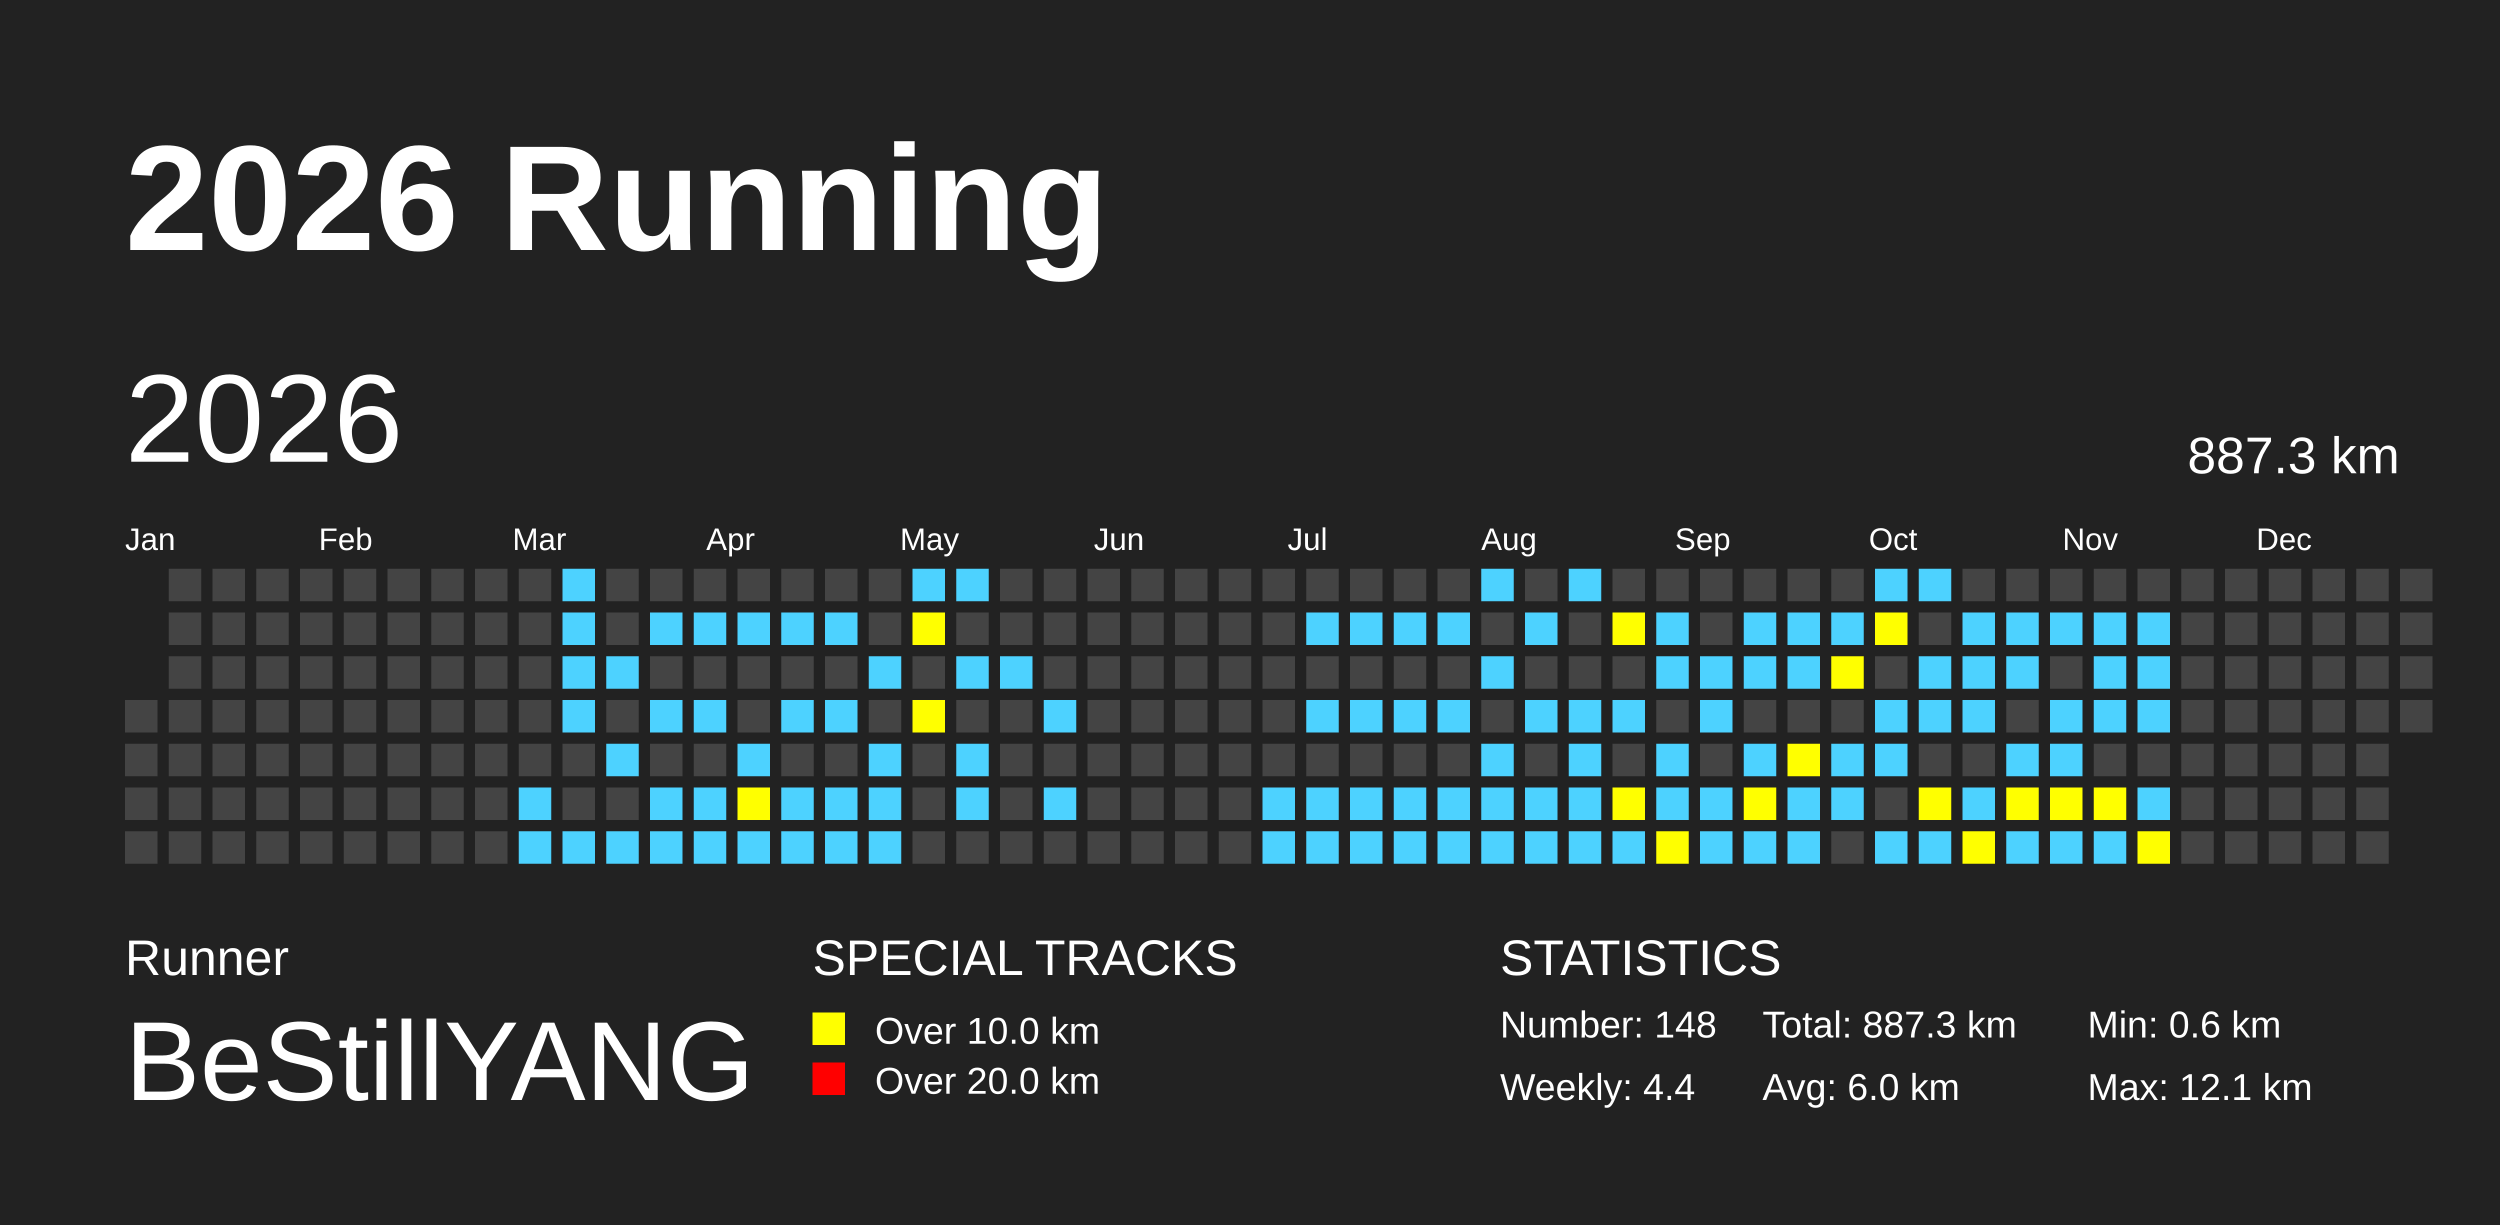
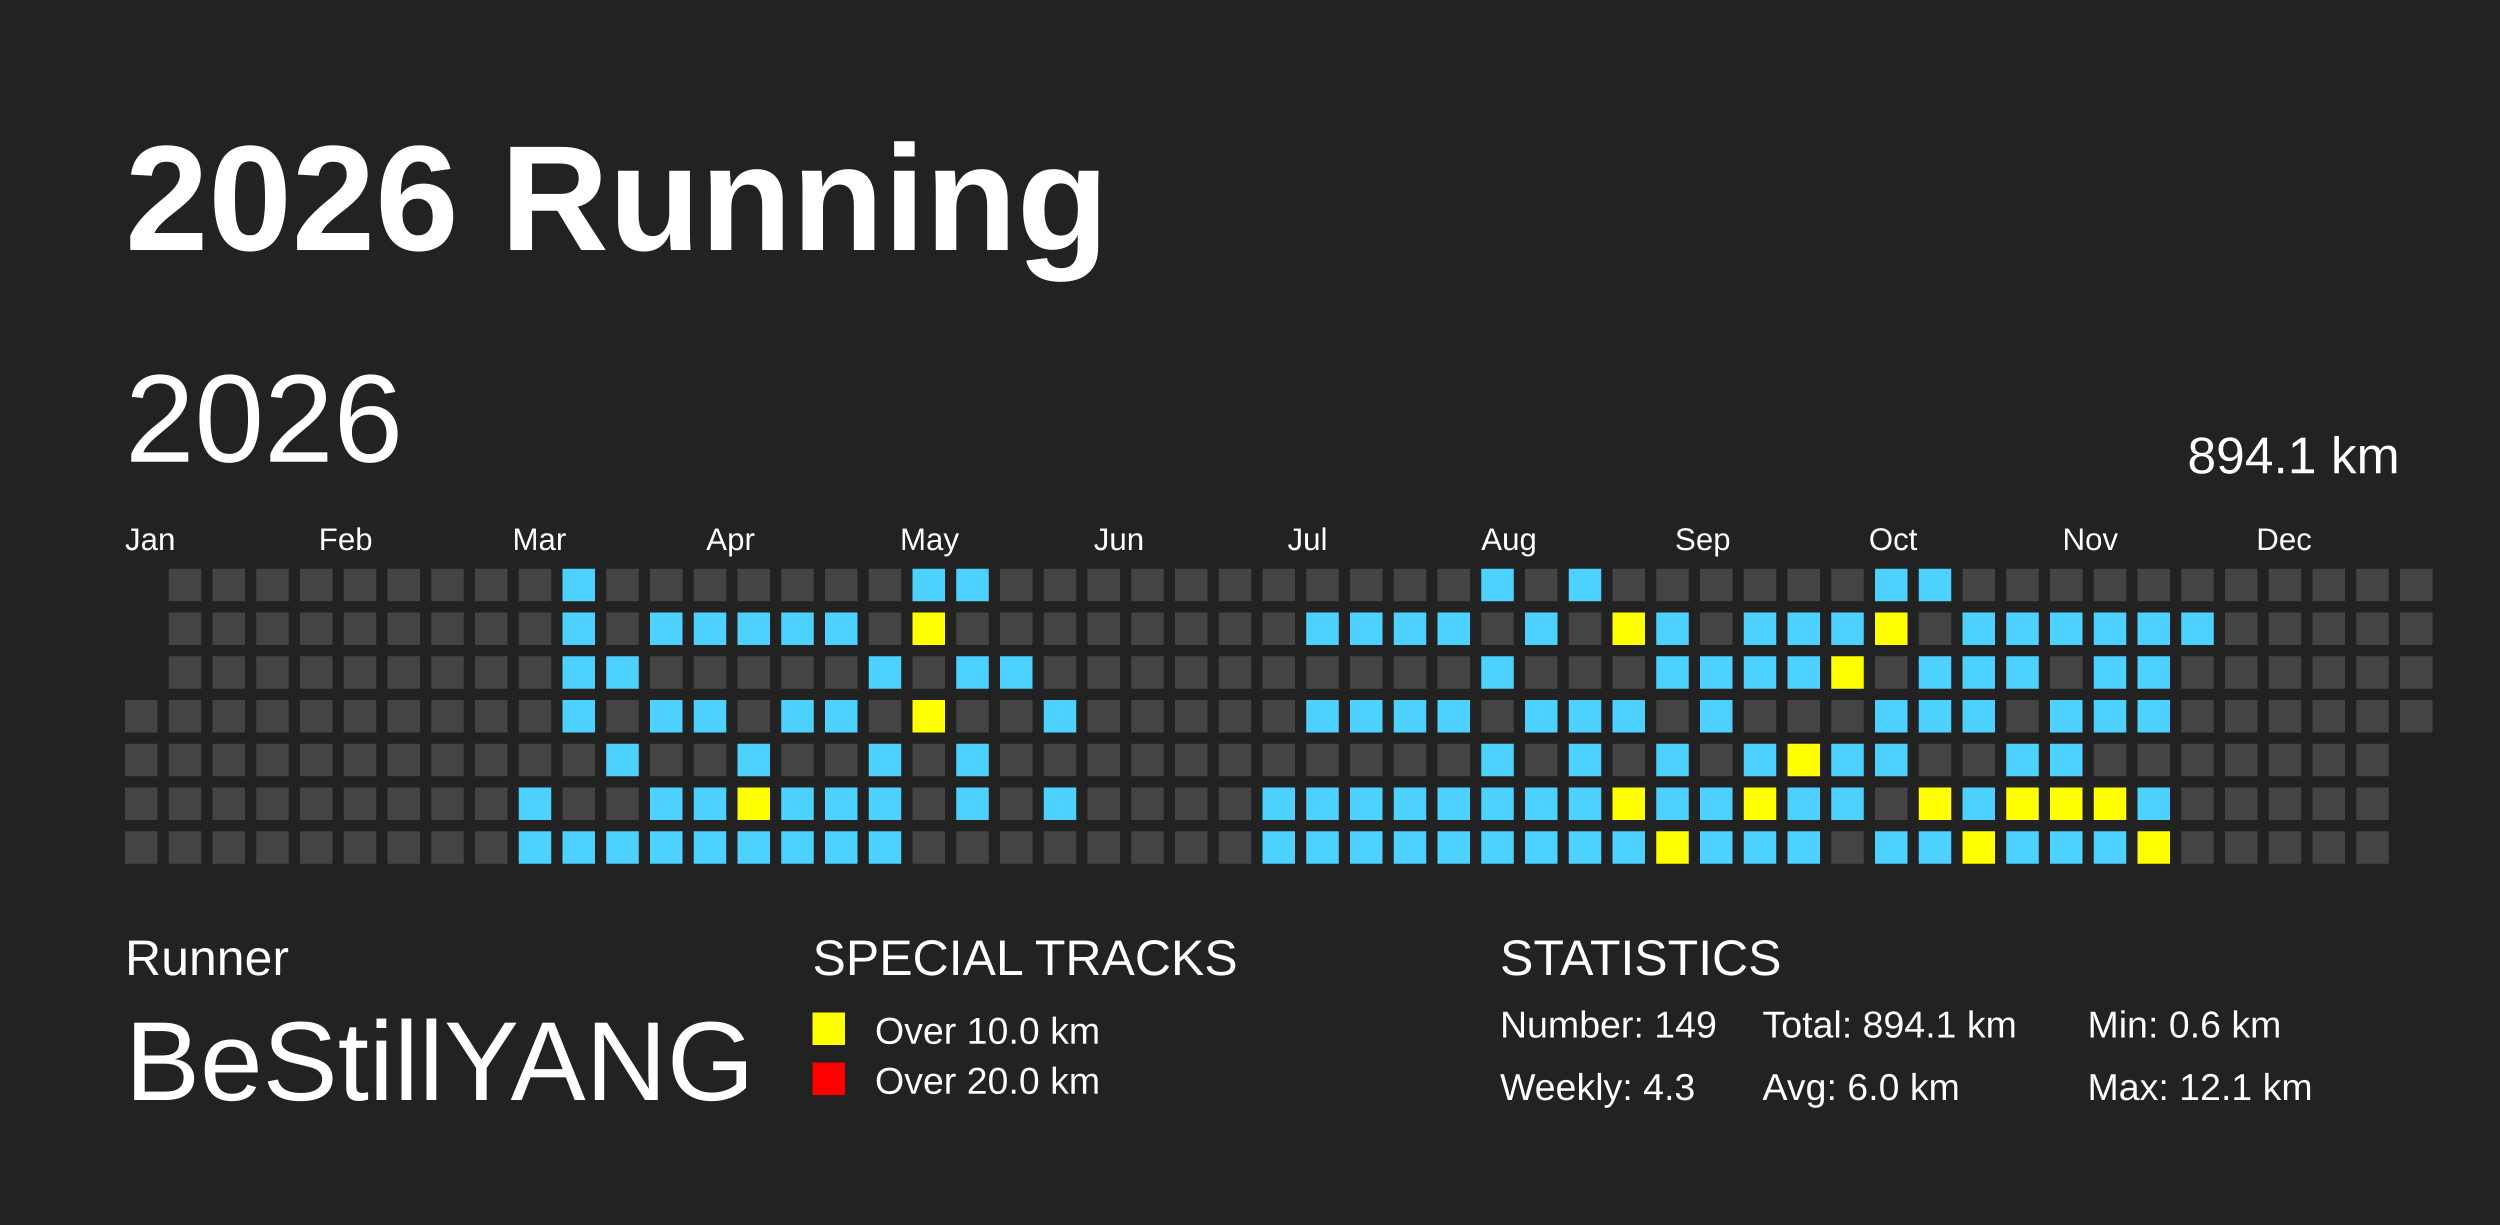
<svg xmlns="http://www.w3.org/2000/svg" baseProfile="full" height="98mm" version="1.1" viewBox="0,0,200,98" width="200mm">
  <defs>
    <pattern height="2" id="indoor-stripe" patternUnits="userSpaceOnUse" width="2">
      <line stroke="white" stroke-opacity="0.45" stroke-width="0.5" x1="0" x2="2" y1="2" y2="0" />
    </pattern>
  </defs>
  <rect fill="#222222" height="98" width="200" x="0" y="0" />
  <text fill="#FFFFFF" style="font-size:12px; font-family:Arial; font-weight:bold;" x="10" y="20">2026 Running</text>
  <text fill="#FFFFFF" style="font-size:4px; font-family:Arial" x="10" y="78">Runner</text>
  <text fill="#FFFFFF" style="font-size:9px; font-family:Arial" x="10" y="88">BeStillYANG</text>
  <text fill="#FFFFFF" style="font-size:4px; font-family:Arial" x="65" y="78">SPECIAL TRACKS</text>
  <rect fill="yellow" height="2.6" width="2.6" x="65" y="81" />
  <text fill="#FFFFFF" style="font-size:3px; font-family:Arial" x="70" y="83.5">Over 10.0 km</text>
  <rect fill="red" height="2.6" width="2.6" x="65" y="85" />
  <text fill="#FFFFFF" style="font-size:3px; font-family:Arial" x="70" y="87.5">Over 20.0 km</text>
  <text fill="#FFFFFF" style="font-size:4px; font-family:Arial" x="120" y="78">STATISTICS</text>
-   <text fill="#FFFFFF" style="font-size:3px; font-family:Arial" x="120" y="83">Number: 148</text>
-   <text fill="#FFFFFF" style="font-size:3px; font-family:Arial" x="120" y="88">Weekly: 4.4</text>
-   <text fill="#FFFFFF" style="font-size:3px; font-family:Arial" x="141" y="83">Total: 887.3 km</text>
+   <text fill="#FFFFFF" style="font-size:3px; font-family:Arial" x="120" y="83">Number: 149</text>
+   <text fill="#FFFFFF" style="font-size:3px; font-family:Arial" x="120" y="88">Weekly: 4.3</text>
+   <text fill="#FFFFFF" style="font-size:3px; font-family:Arial" x="141" y="83">Total: 894.1 km</text>
  <text fill="#FFFFFF" style="font-size:3px; font-family:Arial" x="141" y="88">Avg: 6.0 km</text>
  <text fill="#FFFFFF" style="font-size:3px; font-family:Arial" x="167" y="83">Min: 0.6 km</text>
  <text fill="#FFFFFF" style="font-size:3px; font-family:Arial" x="167" y="88">Max: 12.1 km</text>
  <text dominant-baseline="hanging" fill="#FFFFFF" style="font-size:10.0px; font-family:Arial;" x="10" y="30">2026</text>
-   <text dominant-baseline="hanging" fill="#FFFFFF" style="font-size:4.125px; font-family:Arial;" x="175" y="35">887.3 km</text>
+   <text dominant-baseline="hanging" fill="#FFFFFF" style="font-size:4.125px; font-family:Arial;" x="175" y="35">894.1 km</text>
  <text fill="#FFFFFF" style="font-size:2.5px; font-family:Arial" x="10.0" y="44">Jan</text>
  <text fill="#FFFFFF" style="font-size:2.5px; font-family:Arial" x="25.5" y="44">Feb</text>
  <text fill="#FFFFFF" style="font-size:2.5px; font-family:Arial" x="41.0" y="44">Mar</text>
  <text fill="#FFFFFF" style="font-size:2.5px; font-family:Arial" x="56.5" y="44">Apr</text>
  <text fill="#FFFFFF" style="font-size:2.5px; font-family:Arial" x="72.0" y="44">May</text>
  <text fill="#FFFFFF" style="font-size:2.5px; font-family:Arial" x="87.5" y="44">Jun</text>
  <text fill="#FFFFFF" style="font-size:2.5px; font-family:Arial" x="103.0" y="44">Jul</text>
  <text fill="#FFFFFF" style="font-size:2.5px; font-family:Arial" x="118.5" y="44">Aug</text>
  <text fill="#FFFFFF" style="font-size:2.5px; font-family:Arial" x="134.0" y="44">Sep</text>
  <text fill="#FFFFFF" style="font-size:2.5px; font-family:Arial" x="149.5" y="44">Oct</text>
  <text fill="#FFFFFF" style="font-size:2.5px; font-family:Arial" x="165.0" y="44">Nov</text>
  <text fill="#FFFFFF" style="font-size:2.5px; font-family:Arial" x="180.5" y="44">Dec</text>
  <rect fill="#444444" height="2.6" width="2.6" x="10.0" y="56.0" />
  <rect fill="#444444" height="2.6" width="2.6" x="10.0" y="59.5" />
  <rect fill="#444444" height="2.6" width="2.6" x="10.0" y="63.0" />
  <rect fill="#444444" height="2.6" width="2.6" x="10.0" y="66.5" />
  <rect fill="#444444" height="2.6" width="2.6" x="13.5" y="45.5" />
  <rect fill="#444444" height="2.6" width="2.6" x="13.5" y="49.0" />
  <rect fill="#444444" height="2.6" width="2.6" x="13.5" y="52.5" />
  <rect fill="#444444" height="2.6" width="2.6" x="13.5" y="56.0" />
  <rect fill="#444444" height="2.6" width="2.6" x="13.5" y="59.5" />
  <rect fill="#444444" height="2.6" width="2.6" x="13.5" y="63.0" />
  <rect fill="#444444" height="2.6" width="2.6" x="13.5" y="66.5" />
  <rect fill="#444444" height="2.6" width="2.6" x="17.0" y="45.5" />
  <rect fill="#444444" height="2.6" width="2.6" x="17.0" y="49.0" />
  <rect fill="#444444" height="2.6" width="2.6" x="17.0" y="52.5" />
  <rect fill="#444444" height="2.6" width="2.6" x="17.0" y="56.0" />
  <rect fill="#444444" height="2.6" width="2.6" x="17.0" y="59.5" />
  <rect fill="#444444" height="2.6" width="2.6" x="17.0" y="63.0" />
  <rect fill="#444444" height="2.6" width="2.6" x="17.0" y="66.5" />
  <rect fill="#444444" height="2.6" width="2.6" x="20.5" y="45.5" />
  <rect fill="#444444" height="2.6" width="2.6" x="20.5" y="49.0" />
  <rect fill="#444444" height="2.6" width="2.6" x="20.5" y="52.5" />
  <rect fill="#444444" height="2.6" width="2.6" x="20.5" y="56.0" />
  <rect fill="#444444" height="2.6" width="2.6" x="20.5" y="59.5" />
  <rect fill="#444444" height="2.6" width="2.6" x="20.5" y="63.0" />
  <rect fill="#444444" height="2.6" width="2.6" x="20.5" y="66.5" />
  <rect fill="#444444" height="2.6" width="2.6" x="24.0" y="45.5" />
  <rect fill="#444444" height="2.6" width="2.6" x="24.0" y="49.0" />
  <rect fill="#444444" height="2.6" width="2.6" x="24.0" y="52.5" />
  <rect fill="#444444" height="2.6" width="2.6" x="24.0" y="56.0" />
  <rect fill="#444444" height="2.6" width="2.6" x="24.0" y="59.5" />
  <rect fill="#444444" height="2.6" width="2.6" x="24.0" y="63.0" />
  <rect fill="#444444" height="2.6" width="2.6" x="24.0" y="66.5" />
  <rect fill="#444444" height="2.6" width="2.6" x="27.5" y="45.5" />
  <rect fill="#444444" height="2.6" width="2.6" x="27.5" y="49.0" />
  <rect fill="#444444" height="2.6" width="2.6" x="27.5" y="52.5" />
  <rect fill="#444444" height="2.6" width="2.6" x="27.5" y="56.0" />
  <rect fill="#444444" height="2.6" width="2.6" x="27.5" y="59.5" />
  <rect fill="#444444" height="2.6" width="2.6" x="27.5" y="63.0" />
  <rect fill="#444444" height="2.6" width="2.6" x="27.5" y="66.5" />
  <rect fill="#444444" height="2.6" width="2.6" x="31.0" y="45.5" />
  <rect fill="#444444" height="2.6" width="2.6" x="31.0" y="49.0" />
  <rect fill="#444444" height="2.6" width="2.6" x="31.0" y="52.5" />
  <rect fill="#444444" height="2.6" width="2.6" x="31.0" y="56.0" />
  <rect fill="#444444" height="2.6" width="2.6" x="31.0" y="59.5" />
  <rect fill="#444444" height="2.6" width="2.6" x="31.0" y="63.0" />
  <rect fill="#444444" height="2.6" width="2.6" x="31.0" y="66.5" />
  <rect fill="#444444" height="2.6" width="2.6" x="34.5" y="45.5" />
  <rect fill="#444444" height="2.6" width="2.6" x="34.5" y="49.0" />
  <rect fill="#444444" height="2.6" width="2.6" x="34.5" y="52.5" />
  <rect fill="#444444" height="2.6" width="2.6" x="34.5" y="56.0" />
  <rect fill="#444444" height="2.6" width="2.6" x="34.5" y="59.5" />
  <rect fill="#444444" height="2.6" width="2.6" x="34.5" y="63.0" />
  <rect fill="#444444" height="2.6" width="2.6" x="34.5" y="66.5" />
  <rect fill="#444444" height="2.6" width="2.6" x="38.0" y="45.5" />
  <rect fill="#444444" height="2.6" width="2.6" x="38.0" y="49.0" />
  <rect fill="#444444" height="2.6" width="2.6" x="38.0" y="52.5" />
  <rect fill="#444444" height="2.6" width="2.6" x="38.0" y="56.0" />
  <rect fill="#444444" height="2.6" width="2.6" x="38.0" y="59.5" />
  <rect fill="#444444" height="2.6" width="2.6" x="38.0" y="63.0" />
  <rect fill="#444444" height="2.6" width="2.6" x="38.0" y="66.5" />
  <rect fill="#444444" height="2.6" width="2.6" x="41.5" y="45.5" />
  <rect fill="#444444" height="2.6" width="2.6" x="41.5" y="49.0" />
  <rect fill="#444444" height="2.6" width="2.6" x="41.5" y="52.5" />
  <rect fill="#444444" height="2.6" width="2.6" x="41.5" y="56.0" />
  <rect fill="#444444" height="2.6" width="2.6" x="41.5" y="59.5" />
  <rect fill="#4DD2FF" height="2.6" width="2.6" x="41.5" y="63.0" />
  <rect fill="#4DD2FF" height="2.6" width="2.6" x="41.5" y="66.5" />
  <rect fill="#4DD2FF" height="2.6" width="2.6" x="45.0" y="45.5" />
  <rect fill="#4DD2FF" height="2.6" width="2.6" x="45.0" y="49.0" />
  <rect fill="#4DD2FF" height="2.6" width="2.6" x="45.0" y="52.5" />
  <rect fill="#4DD2FF" height="2.6" width="2.6" x="45.0" y="56.0" />
  <rect fill="#444444" height="2.6" width="2.6" x="45.0" y="59.5" />
  <rect fill="#444444" height="2.6" width="2.6" x="45.0" y="63.0" />
  <rect fill="#4DD2FF" height="2.6" width="2.6" x="45.0" y="66.5" />
  <rect fill="#444444" height="2.6" width="2.6" x="48.5" y="45.5" />
  <rect fill="#444444" height="2.6" width="2.6" x="48.5" y="49.0" />
  <rect fill="#4DD2FF" height="2.6" width="2.6" x="48.5" y="52.5" />
  <rect fill="#444444" height="2.6" width="2.6" x="48.5" y="56.0" />
  <rect fill="#4DD2FF" height="2.6" width="2.6" x="48.5" y="59.5" />
  <rect fill="#444444" height="2.6" width="2.6" x="48.5" y="63.0" />
  <rect fill="#4DD2FF" height="2.6" width="2.6" x="48.5" y="66.5" />
  <rect fill="#444444" height="2.6" width="2.6" x="52.0" y="45.5" />
  <rect fill="#4DD2FF" height="2.6" width="2.6" x="52.0" y="49.0" />
  <rect fill="#444444" height="2.6" width="2.6" x="52.0" y="52.5" />
  <rect fill="#4DD2FF" height="2.6" width="2.6" x="52.0" y="56.0" />
  <rect fill="#444444" height="2.6" width="2.6" x="52.0" y="59.5" />
  <rect fill="#4DD2FF" height="2.6" width="2.6" x="52.0" y="63.0" />
  <rect fill="#4DD2FF" height="2.6" width="2.6" x="52.0" y="66.5" />
  <rect fill="#444444" height="2.6" width="2.6" x="55.5" y="45.5" />
  <rect fill="#4DD2FF" height="2.6" width="2.6" x="55.5" y="49.0" />
  <rect fill="#444444" height="2.6" width="2.6" x="55.5" y="52.5" />
  <rect fill="#4DD2FF" height="2.6" width="2.6" x="55.5" y="56.0" />
  <rect fill="#444444" height="2.6" width="2.6" x="55.5" y="59.5" />
  <rect fill="#4DD2FF" height="2.6" width="2.6" x="55.5" y="63.0" />
  <rect fill="#4DD2FF" height="2.6" width="2.6" x="55.5" y="66.5" />
  <rect fill="#444444" height="2.6" width="2.6" x="59.0" y="45.5" />
  <rect fill="#4DD2FF" height="2.6" width="2.6" x="59.0" y="49.0" />
  <rect fill="#444444" height="2.6" width="2.6" x="59.0" y="52.5" />
  <rect fill="#444444" height="2.6" width="2.6" x="59.0" y="56.0" />
  <rect fill="#4DD2FF" height="2.6" width="2.6" x="59.0" y="59.5" />
  <rect fill="yellow" height="2.6" width="2.6" x="59.0" y="63.0" />
  <rect fill="#4DD2FF" height="2.6" width="2.6" x="59.0" y="66.5" />
  <rect fill="#444444" height="2.6" width="2.6" x="62.5" y="45.5" />
  <rect fill="#4DD2FF" height="2.6" width="2.6" x="62.5" y="49.0" />
  <rect fill="#444444" height="2.6" width="2.6" x="62.5" y="52.5" />
  <rect fill="#4DD2FF" height="2.6" width="2.6" x="62.5" y="56.0" />
  <rect fill="#444444" height="2.6" width="2.6" x="62.5" y="59.5" />
  <rect fill="#4DD2FF" height="2.6" width="2.6" x="62.5" y="63.0" />
  <rect fill="#4DD2FF" height="2.6" width="2.6" x="62.5" y="66.5" />
  <rect fill="#444444" height="2.6" width="2.6" x="66.0" y="45.5" />
  <rect fill="#4DD2FF" height="2.6" width="2.6" x="66.0" y="49.0" />
  <rect fill="#444444" height="2.6" width="2.6" x="66.0" y="52.5" />
  <rect fill="#4DD2FF" height="2.6" width="2.6" x="66.0" y="56.0" />
  <rect fill="#444444" height="2.6" width="2.6" x="66.0" y="59.5" />
  <rect fill="#4DD2FF" height="2.6" width="2.6" x="66.0" y="63.0" />
  <rect fill="#4DD2FF" height="2.6" width="2.6" x="66.0" y="66.5" />
  <rect fill="#444444" height="2.6" width="2.6" x="69.5" y="45.5" />
  <rect fill="#444444" height="2.6" width="2.6" x="69.5" y="49.0" />
  <rect fill="#4DD2FF" height="2.6" width="2.6" x="69.5" y="52.5" />
  <rect fill="#444444" height="2.6" width="2.6" x="69.5" y="56.0" />
  <rect fill="#4DD2FF" height="2.6" width="2.6" x="69.5" y="59.5" />
  <rect fill="#4DD2FF" height="2.6" width="2.6" x="69.5" y="63.0" />
  <rect fill="#4DD2FF" height="2.6" width="2.6" x="69.5" y="66.5" />
  <rect fill="#4DD2FF" height="2.6" width="2.6" x="73.0" y="45.5" />
  <rect fill="yellow" height="2.6" width="2.6" x="73.0" y="49.0" />
  <rect fill="#444444" height="2.6" width="2.6" x="73.0" y="52.5" />
  <rect fill="yellow" height="2.6" width="2.6" x="73.0" y="56.0" />
  <rect fill="#444444" height="2.6" width="2.6" x="73.0" y="59.5" />
  <rect fill="#444444" height="2.6" width="2.6" x="73.0" y="63.0" />
  <rect fill="#444444" height="2.6" width="2.6" x="73.0" y="66.5" />
  <rect fill="#4DD2FF" height="2.6" width="2.6" x="76.5" y="45.5" />
  <rect fill="#444444" height="2.6" width="2.6" x="76.5" y="49.0" />
  <rect fill="#4DD2FF" height="2.6" width="2.6" x="76.5" y="52.5" />
  <rect fill="#444444" height="2.6" width="2.6" x="76.5" y="56.0" />
  <rect fill="#4DD2FF" height="2.6" width="2.6" x="76.5" y="59.5" />
  <rect fill="#4DD2FF" height="2.6" width="2.6" x="76.5" y="63.0" />
  <rect fill="#444444" height="2.6" width="2.6" x="76.5" y="66.5" />
  <rect fill="#444444" height="2.6" width="2.6" x="80.0" y="45.5" />
  <rect fill="#444444" height="2.6" width="2.6" x="80.0" y="49.0" />
  <rect fill="#4DD2FF" height="2.6" width="2.6" x="80.0" y="52.5" />
  <rect fill="#444444" height="2.6" width="2.6" x="80.0" y="56.0" />
  <rect fill="#444444" height="2.6" width="2.6" x="80.0" y="59.5" />
  <rect fill="#444444" height="2.6" width="2.6" x="80.0" y="63.0" />
  <rect fill="#444444" height="2.6" width="2.6" x="80.0" y="66.5" />
  <rect fill="#444444" height="2.6" width="2.6" x="83.5" y="45.5" />
  <rect fill="#444444" height="2.6" width="2.6" x="83.5" y="49.0" />
  <rect fill="#444444" height="2.6" width="2.6" x="83.5" y="52.5" />
  <rect fill="#4DD2FF" height="2.6" width="2.6" x="83.5" y="56.0" />
  <rect fill="#444444" height="2.6" width="2.6" x="83.5" y="59.5" />
  <rect fill="#4DD2FF" height="2.6" width="2.6" x="83.5" y="63.0" />
  <rect fill="#444444" height="2.6" width="2.6" x="83.5" y="66.5" />
  <rect fill="#444444" height="2.6" width="2.6" x="87.0" y="45.5" />
  <rect fill="#444444" height="2.6" width="2.6" x="87.0" y="49.0" />
  <rect fill="#444444" height="2.6" width="2.6" x="87.0" y="52.5" />
  <rect fill="#444444" height="2.6" width="2.6" x="87.0" y="56.0" />
  <rect fill="#444444" height="2.6" width="2.6" x="87.0" y="59.5" />
  <rect fill="#444444" height="2.6" width="2.6" x="87.0" y="63.0" />
  <rect fill="#444444" height="2.6" width="2.6" x="87.0" y="66.5" />
  <rect fill="#444444" height="2.6" width="2.6" x="90.5" y="45.5" />
  <rect fill="#444444" height="2.6" width="2.6" x="90.5" y="49.0" />
  <rect fill="#444444" height="2.6" width="2.6" x="90.5" y="52.5" />
  <rect fill="#444444" height="2.6" width="2.6" x="90.5" y="56.0" />
  <rect fill="#444444" height="2.6" width="2.6" x="90.5" y="59.5" />
  <rect fill="#444444" height="2.6" width="2.6" x="90.5" y="63.0" />
  <rect fill="#444444" height="2.6" width="2.6" x="90.5" y="66.5" />
  <rect fill="#444444" height="2.6" width="2.6" x="94.0" y="45.5" />
  <rect fill="#444444" height="2.6" width="2.6" x="94.0" y="49.0" />
  <rect fill="#444444" height="2.6" width="2.6" x="94.0" y="52.5" />
  <rect fill="#444444" height="2.6" width="2.6" x="94.0" y="56.0" />
  <rect fill="#444444" height="2.6" width="2.6" x="94.0" y="59.5" />
  <rect fill="#444444" height="2.6" width="2.6" x="94.0" y="63.0" />
  <rect fill="#444444" height="2.6" width="2.6" x="94.0" y="66.5" />
  <rect fill="#444444" height="2.6" width="2.6" x="97.5" y="45.5" />
  <rect fill="#444444" height="2.6" width="2.6" x="97.5" y="49.0" />
  <rect fill="#444444" height="2.6" width="2.6" x="97.5" y="52.5" />
  <rect fill="#444444" height="2.6" width="2.6" x="97.5" y="56.0" />
  <rect fill="#444444" height="2.6" width="2.6" x="97.5" y="59.5" />
  <rect fill="#444444" height="2.6" width="2.6" x="97.5" y="63.0" />
  <rect fill="#444444" height="2.6" width="2.6" x="97.5" y="66.5" />
  <rect fill="#444444" height="2.6" width="2.6" x="101.0" y="45.5" />
  <rect fill="#444444" height="2.6" width="2.6" x="101.0" y="49.0" />
  <rect fill="#444444" height="2.6" width="2.6" x="101.0" y="52.5" />
  <rect fill="#444444" height="2.6" width="2.6" x="101.0" y="56.0" />
  <rect fill="#444444" height="2.6" width="2.6" x="101.0" y="59.5" />
  <rect fill="#4DD2FF" height="2.6" width="2.6" x="101.0" y="63.0" />
  <rect fill="#4DD2FF" height="2.6" width="2.6" x="101.0" y="66.5" />
  <rect fill="#444444" height="2.6" width="2.6" x="104.5" y="45.5" />
  <rect fill="#4DD2FF" height="2.6" width="2.6" x="104.5" y="49.0" />
  <rect fill="#444444" height="2.6" width="2.6" x="104.5" y="52.5" />
  <rect fill="#4DD2FF" height="2.6" width="2.6" x="104.5" y="56.0" />
  <rect fill="#444444" height="2.6" width="2.6" x="104.5" y="59.5" />
  <rect fill="#4DD2FF" height="2.6" width="2.6" x="104.5" y="63.0" />
  <rect fill="#4DD2FF" height="2.6" width="2.6" x="104.5" y="66.5" />
  <rect fill="#444444" height="2.6" width="2.6" x="108.0" y="45.5" />
  <rect fill="#4DD2FF" height="2.6" width="2.6" x="108.0" y="49.0" />
  <rect fill="#444444" height="2.6" width="2.6" x="108.0" y="52.5" />
  <rect fill="#4DD2FF" height="2.6" width="2.6" x="108.0" y="56.0" />
  <rect fill="#444444" height="2.6" width="2.6" x="108.0" y="59.5" />
  <rect fill="#4DD2FF" height="2.6" width="2.6" x="108.0" y="63.0" />
  <rect fill="#4DD2FF" height="2.6" width="2.6" x="108.0" y="66.5" />
  <rect fill="#444444" height="2.6" width="2.6" x="111.5" y="45.5" />
  <rect fill="#4DD2FF" height="2.6" width="2.6" x="111.5" y="49.0" />
  <rect fill="#444444" height="2.6" width="2.6" x="111.5" y="52.5" />
  <rect fill="#4DD2FF" height="2.6" width="2.6" x="111.5" y="56.0" />
  <rect fill="#444444" height="2.6" width="2.6" x="111.5" y="59.5" />
  <rect fill="#4DD2FF" height="2.6" width="2.6" x="111.5" y="63.0" />
  <rect fill="#4DD2FF" height="2.6" width="2.6" x="111.5" y="66.5" />
  <rect fill="#444444" height="2.6" width="2.6" x="115.0" y="45.5" />
  <rect fill="#4DD2FF" height="2.6" width="2.6" x="115.0" y="49.0" />
  <rect fill="#444444" height="2.6" width="2.6" x="115.0" y="52.5" />
  <rect fill="#4DD2FF" height="2.6" width="2.6" x="115.0" y="56.0" />
  <rect fill="#444444" height="2.6" width="2.6" x="115.0" y="59.5" />
  <rect fill="#4DD2FF" height="2.6" width="2.6" x="115.0" y="63.0" />
  <rect fill="#4DD2FF" height="2.6" width="2.6" x="115.0" y="66.5" />
  <rect fill="#4DD2FF" height="2.6" width="2.6" x="118.5" y="45.5" />
  <rect fill="#444444" height="2.6" width="2.6" x="118.5" y="49.0" />
  <rect fill="#4DD2FF" height="2.6" width="2.6" x="118.5" y="52.5" />
  <rect fill="#444444" height="2.6" width="2.6" x="118.5" y="56.0" />
  <rect fill="#4DD2FF" height="2.6" width="2.6" x="118.5" y="59.5" />
  <rect fill="#4DD2FF" height="2.6" width="2.6" x="118.5" y="63.0" />
  <rect fill="#4DD2FF" height="2.6" width="2.6" x="118.5" y="66.5" />
  <rect fill="#444444" height="2.6" width="2.6" x="122.0" y="45.5" />
  <rect fill="#4DD2FF" height="2.6" width="2.6" x="122.0" y="49.0" />
  <rect fill="#444444" height="2.6" width="2.6" x="122.0" y="52.5" />
  <rect fill="#4DD2FF" height="2.6" width="2.6" x="122.0" y="56.0" />
  <rect fill="#444444" height="2.6" width="2.6" x="122.0" y="59.5" />
  <rect fill="#4DD2FF" height="2.6" width="2.6" x="122.0" y="63.0" />
  <rect fill="#4DD2FF" height="2.6" width="2.6" x="122.0" y="66.5" />
  <rect fill="#4DD2FF" height="2.6" width="2.6" x="125.5" y="45.5" />
  <rect fill="#444444" height="2.6" width="2.6" x="125.5" y="49.0" />
  <rect fill="#444444" height="2.6" width="2.6" x="125.5" y="52.5" />
  <rect fill="#4DD2FF" height="2.6" width="2.6" x="125.5" y="56.0" />
  <rect fill="#4DD2FF" height="2.6" width="2.6" x="125.5" y="59.5" />
  <rect fill="#4DD2FF" height="2.6" width="2.6" x="125.5" y="63.0" />
  <rect fill="#4DD2FF" height="2.6" width="2.6" x="125.5" y="66.5" />
  <rect fill="#444444" height="2.6" width="2.6" x="129.0" y="45.5" />
  <rect fill="yellow" height="2.6" width="2.6" x="129.0" y="49.0" />
  <rect fill="#444444" height="2.6" width="2.6" x="129.0" y="52.5" />
  <rect fill="#4DD2FF" height="2.6" width="2.6" x="129.0" y="56.0" />
  <rect fill="#444444" height="2.6" width="2.6" x="129.0" y="59.5" />
  <rect fill="yellow" height="2.6" width="2.6" x="129.0" y="63.0" />
  <rect fill="#4DD2FF" height="2.6" width="2.6" x="129.0" y="66.5" />
  <rect fill="#444444" height="2.6" width="2.6" x="132.5" y="45.5" />
  <rect fill="#4DD2FF" height="2.6" width="2.6" x="132.5" y="49.0" />
  <rect fill="#4DD2FF" height="2.6" width="2.6" x="132.5" y="52.5" />
  <rect fill="#444444" height="2.6" width="2.6" x="132.5" y="56.0" />
  <rect fill="#4DD2FF" height="2.6" width="2.6" x="132.5" y="59.5" />
  <rect fill="#4DD2FF" height="2.6" width="2.6" x="132.5" y="63.0" />
  <rect fill="yellow" height="2.6" width="2.6" x="132.5" y="66.5" />
  <rect fill="#444444" height="2.6" width="2.6" x="136.0" y="45.5" />
  <rect fill="#444444" height="2.6" width="2.6" x="136.0" y="49.0" />
  <rect fill="#4DD2FF" height="2.6" width="2.6" x="136.0" y="52.5" />
  <rect fill="#4DD2FF" height="2.6" width="2.6" x="136.0" y="56.0" />
  <rect fill="#444444" height="2.6" width="2.6" x="136.0" y="59.5" />
  <rect fill="#4DD2FF" height="2.6" width="2.6" x="136.0" y="63.0" />
  <rect fill="#4DD2FF" height="2.6" width="2.6" x="136.0" y="66.5" />
  <rect fill="#444444" height="2.6" width="2.6" x="139.5" y="45.5" />
  <rect fill="#4DD2FF" height="2.6" width="2.6" x="139.5" y="49.0" />
  <rect fill="#4DD2FF" height="2.6" width="2.6" x="139.5" y="52.5" />
  <rect fill="#444444" height="2.6" width="2.6" x="139.5" y="56.0" />
  <rect fill="#4DD2FF" height="2.6" width="2.6" x="139.5" y="59.5" />
  <rect fill="yellow" height="2.6" width="2.6" x="139.5" y="63.0" />
  <rect fill="#4DD2FF" height="2.6" width="2.6" x="139.5" y="66.5" />
  <rect fill="#444444" height="2.6" width="2.6" x="143.0" y="45.5" />
  <rect fill="#4DD2FF" height="2.6" width="2.6" x="143.0" y="49.0" />
  <rect fill="#4DD2FF" height="2.6" width="2.6" x="143.0" y="52.5" />
  <rect fill="#444444" height="2.6" width="2.6" x="143.0" y="56.0" />
  <rect fill="yellow" height="2.6" width="2.6" x="143.0" y="59.5" />
  <rect fill="#4DD2FF" height="2.6" width="2.6" x="143.0" y="63.0" />
  <rect fill="#4DD2FF" height="2.6" width="2.6" x="143.0" y="66.5" />
  <rect fill="#444444" height="2.6" width="2.6" x="146.5" y="45.5" />
  <rect fill="#4DD2FF" height="2.6" width="2.6" x="146.5" y="49.0" />
  <rect fill="yellow" height="2.6" width="2.6" x="146.5" y="52.5" />
  <rect fill="#444444" height="2.6" width="2.6" x="146.5" y="56.0" />
  <rect fill="#4DD2FF" height="2.6" width="2.6" x="146.5" y="59.5" />
  <rect fill="#4DD2FF" height="2.6" width="2.6" x="146.5" y="63.0" />
  <rect fill="#444444" height="2.6" width="2.6" x="146.5" y="66.5" />
  <rect fill="#4DD2FF" height="2.6" width="2.6" x="150.0" y="45.5" />
  <rect fill="yellow" height="2.6" width="2.6" x="150.0" y="49.0" />
  <rect fill="#444444" height="2.6" width="2.6" x="150.0" y="52.5" />
  <rect fill="#4DD2FF" height="2.6" width="2.6" x="150.0" y="56.0" />
  <rect fill="#4DD2FF" height="2.6" width="2.6" x="150.0" y="59.5" />
  <rect fill="#444444" height="2.6" width="2.6" x="150.0" y="63.0" />
  <rect fill="#4DD2FF" height="2.6" width="2.6" x="150.0" y="66.5" />
  <rect fill="#4DD2FF" height="2.6" width="2.6" x="153.5" y="45.5" />
  <rect fill="#444444" height="2.6" width="2.6" x="153.5" y="49.0" />
  <rect fill="#4DD2FF" height="2.6" width="2.6" x="153.5" y="52.5" />
  <rect fill="#4DD2FF" height="2.6" width="2.6" x="153.5" y="56.0" />
  <rect fill="#444444" height="2.6" width="2.6" x="153.5" y="59.5" />
  <rect fill="yellow" height="2.6" width="2.6" x="153.5" y="63.0" />
  <rect fill="#4DD2FF" height="2.6" width="2.6" x="153.5" y="66.5" />
  <rect fill="#444444" height="2.6" width="2.6" x="157.0" y="45.5" />
  <rect fill="#4DD2FF" height="2.6" width="2.6" x="157.0" y="49.0" />
  <rect fill="#4DD2FF" height="2.6" width="2.6" x="157.0" y="52.5" />
  <rect fill="#4DD2FF" height="2.6" width="2.6" x="157.0" y="56.0" />
  <rect fill="#444444" height="2.6" width="2.6" x="157.0" y="59.5" />
  <rect fill="#4DD2FF" height="2.6" width="2.6" x="157.0" y="63.0" />
  <rect fill="yellow" height="2.6" width="2.6" x="157.0" y="66.5" />
  <rect fill="#444444" height="2.6" width="2.6" x="160.5" y="45.5" />
  <rect fill="#4DD2FF" height="2.6" width="2.6" x="160.5" y="49.0" />
  <rect fill="#4DD2FF" height="2.6" width="2.6" x="160.5" y="52.5" />
  <rect fill="#444444" height="2.6" width="2.6" x="160.5" y="56.0" />
  <rect fill="#4DD2FF" height="2.6" width="2.6" x="160.5" y="59.5" />
  <rect fill="yellow" height="2.6" width="2.6" x="160.5" y="63.0" />
  <rect fill="#4DD2FF" height="2.6" width="2.6" x="160.5" y="66.5" />
  <rect fill="#444444" height="2.6" width="2.6" x="164.0" y="45.5" />
  <rect fill="#4DD2FF" height="2.6" width="2.6" x="164.0" y="49.0" />
  <rect fill="#444444" height="2.6" width="2.6" x="164.0" y="52.5" />
  <rect fill="#4DD2FF" height="2.6" width="2.6" x="164.0" y="56.0" />
  <rect fill="#4DD2FF" height="2.6" width="2.6" x="164.0" y="59.5" />
  <rect fill="yellow" height="2.6" width="2.6" x="164.0" y="63.0" />
  <rect fill="#4DD2FF" height="2.6" width="2.6" x="164.0" y="66.5" />
  <rect fill="#444444" height="2.6" width="2.6" x="167.5" y="45.5" />
  <rect fill="#4DD2FF" height="2.6" width="2.6" x="167.5" y="49.0" />
  <rect fill="#4DD2FF" height="2.6" width="2.6" x="167.5" y="52.5" />
  <rect fill="#4DD2FF" height="2.6" width="2.6" x="167.5" y="56.0" />
  <rect fill="#444444" height="2.6" width="2.6" x="167.5" y="59.5" />
  <rect fill="yellow" height="2.6" width="2.6" x="167.5" y="63.0" />
  <rect fill="#4DD2FF" height="2.6" width="2.6" x="167.5" y="66.5" />
  <rect fill="#444444" height="2.6" width="2.6" x="171.0" y="45.5" />
  <rect fill="#4DD2FF" height="2.6" width="2.6" x="171.0" y="49.0" />
  <rect fill="#4DD2FF" height="2.6" width="2.6" x="171.0" y="52.5" />
  <rect fill="#4DD2FF" height="2.6" width="2.6" x="171.0" y="56.0" />
  <rect fill="#444444" height="2.6" width="2.6" x="171.0" y="59.5" />
  <rect fill="#4DD2FF" height="2.6" width="2.6" x="171.0" y="63.0" />
  <rect fill="yellow" height="2.6" width="2.6" x="171.0" y="66.5" />
  <rect fill="#444444" height="2.6" width="2.6" x="174.5" y="45.5" />
-   <rect fill="#444444" height="2.6" width="2.6" x="174.5" y="49.0" />
+   <rect fill="#4DD2FF" height="2.6" width="2.6" x="174.5" y="49.0" />
  <rect fill="#444444" height="2.6" width="2.6" x="174.5" y="52.5" />
  <rect fill="#444444" height="2.6" width="2.6" x="174.5" y="56.0" />
  <rect fill="#444444" height="2.6" width="2.6" x="174.5" y="59.5" />
  <rect fill="#444444" height="2.6" width="2.6" x="174.5" y="63.0" />
  <rect fill="#444444" height="2.6" width="2.6" x="174.5" y="66.5" />
  <rect fill="#444444" height="2.6" width="2.6" x="178.0" y="45.5" />
  <rect fill="#444444" height="2.6" width="2.6" x="178.0" y="49.0" />
  <rect fill="#444444" height="2.6" width="2.6" x="178.0" y="52.5" />
  <rect fill="#444444" height="2.6" width="2.6" x="178.0" y="56.0" />
  <rect fill="#444444" height="2.6" width="2.6" x="178.0" y="59.5" />
  <rect fill="#444444" height="2.6" width="2.6" x="178.0" y="63.0" />
  <rect fill="#444444" height="2.6" width="2.6" x="178.0" y="66.5" />
  <rect fill="#444444" height="2.6" width="2.6" x="181.5" y="45.5" />
  <rect fill="#444444" height="2.6" width="2.6" x="181.5" y="49.0" />
  <rect fill="#444444" height="2.6" width="2.6" x="181.5" y="52.5" />
  <rect fill="#444444" height="2.6" width="2.6" x="181.5" y="56.0" />
  <rect fill="#444444" height="2.6" width="2.6" x="181.5" y="59.5" />
  <rect fill="#444444" height="2.6" width="2.6" x="181.5" y="63.0" />
  <rect fill="#444444" height="2.6" width="2.6" x="181.5" y="66.5" />
  <rect fill="#444444" height="2.6" width="2.6" x="185.0" y="45.5" />
  <rect fill="#444444" height="2.6" width="2.6" x="185.0" y="49.0" />
  <rect fill="#444444" height="2.6" width="2.6" x="185.0" y="52.5" />
  <rect fill="#444444" height="2.6" width="2.6" x="185.0" y="56.0" />
  <rect fill="#444444" height="2.6" width="2.6" x="185.0" y="59.5" />
  <rect fill="#444444" height="2.6" width="2.6" x="185.0" y="63.0" />
  <rect fill="#444444" height="2.6" width="2.6" x="185.0" y="66.5" />
  <rect fill="#444444" height="2.6" width="2.6" x="188.5" y="45.5" />
  <rect fill="#444444" height="2.6" width="2.6" x="188.5" y="49.0" />
  <rect fill="#444444" height="2.6" width="2.6" x="188.5" y="52.5" />
  <rect fill="#444444" height="2.6" width="2.6" x="188.5" y="56.0" />
  <rect fill="#444444" height="2.6" width="2.6" x="188.5" y="59.5" />
  <rect fill="#444444" height="2.6" width="2.6" x="188.5" y="63.0" />
  <rect fill="#444444" height="2.6" width="2.6" x="188.5" y="66.5" />
  <rect fill="#444444" height="2.6" width="2.6" x="192.0" y="45.5" />
  <rect fill="#444444" height="2.6" width="2.6" x="192.0" y="49.0" />
  <rect fill="#444444" height="2.6" width="2.6" x="192.0" y="52.5" />
  <rect fill="#444444" height="2.6" width="2.6" x="192.0" y="56.0" />
</svg>
